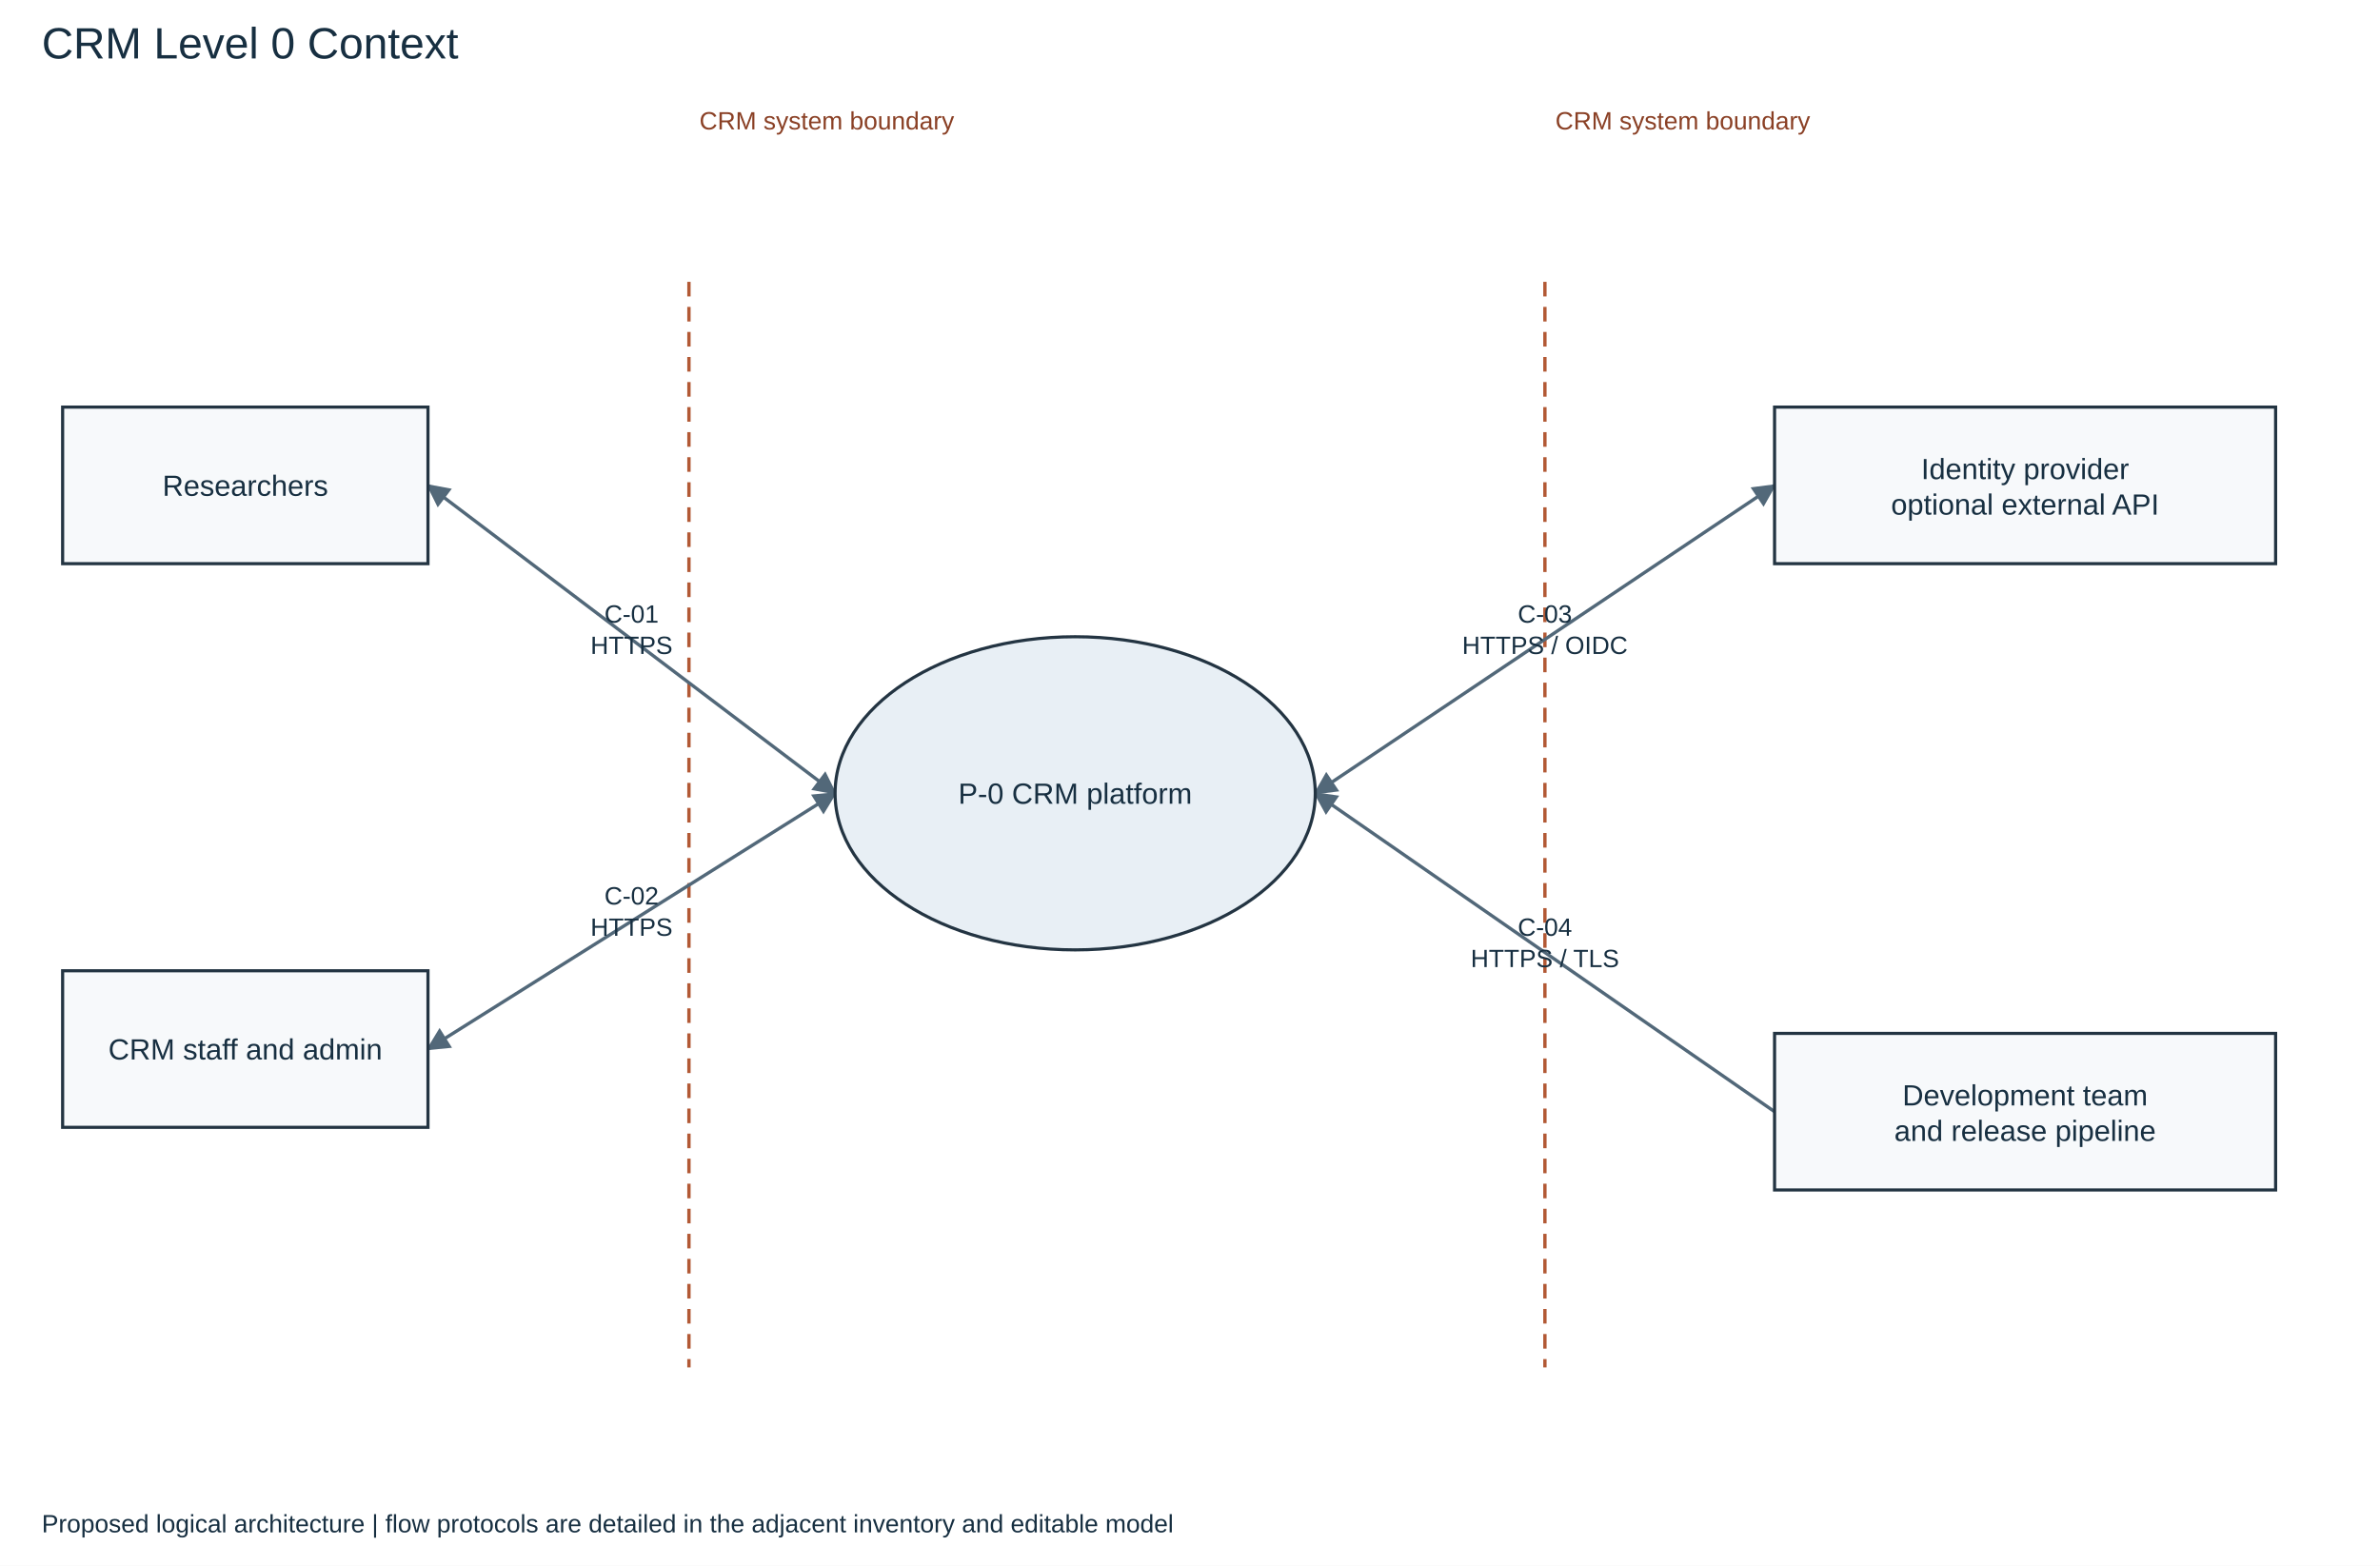
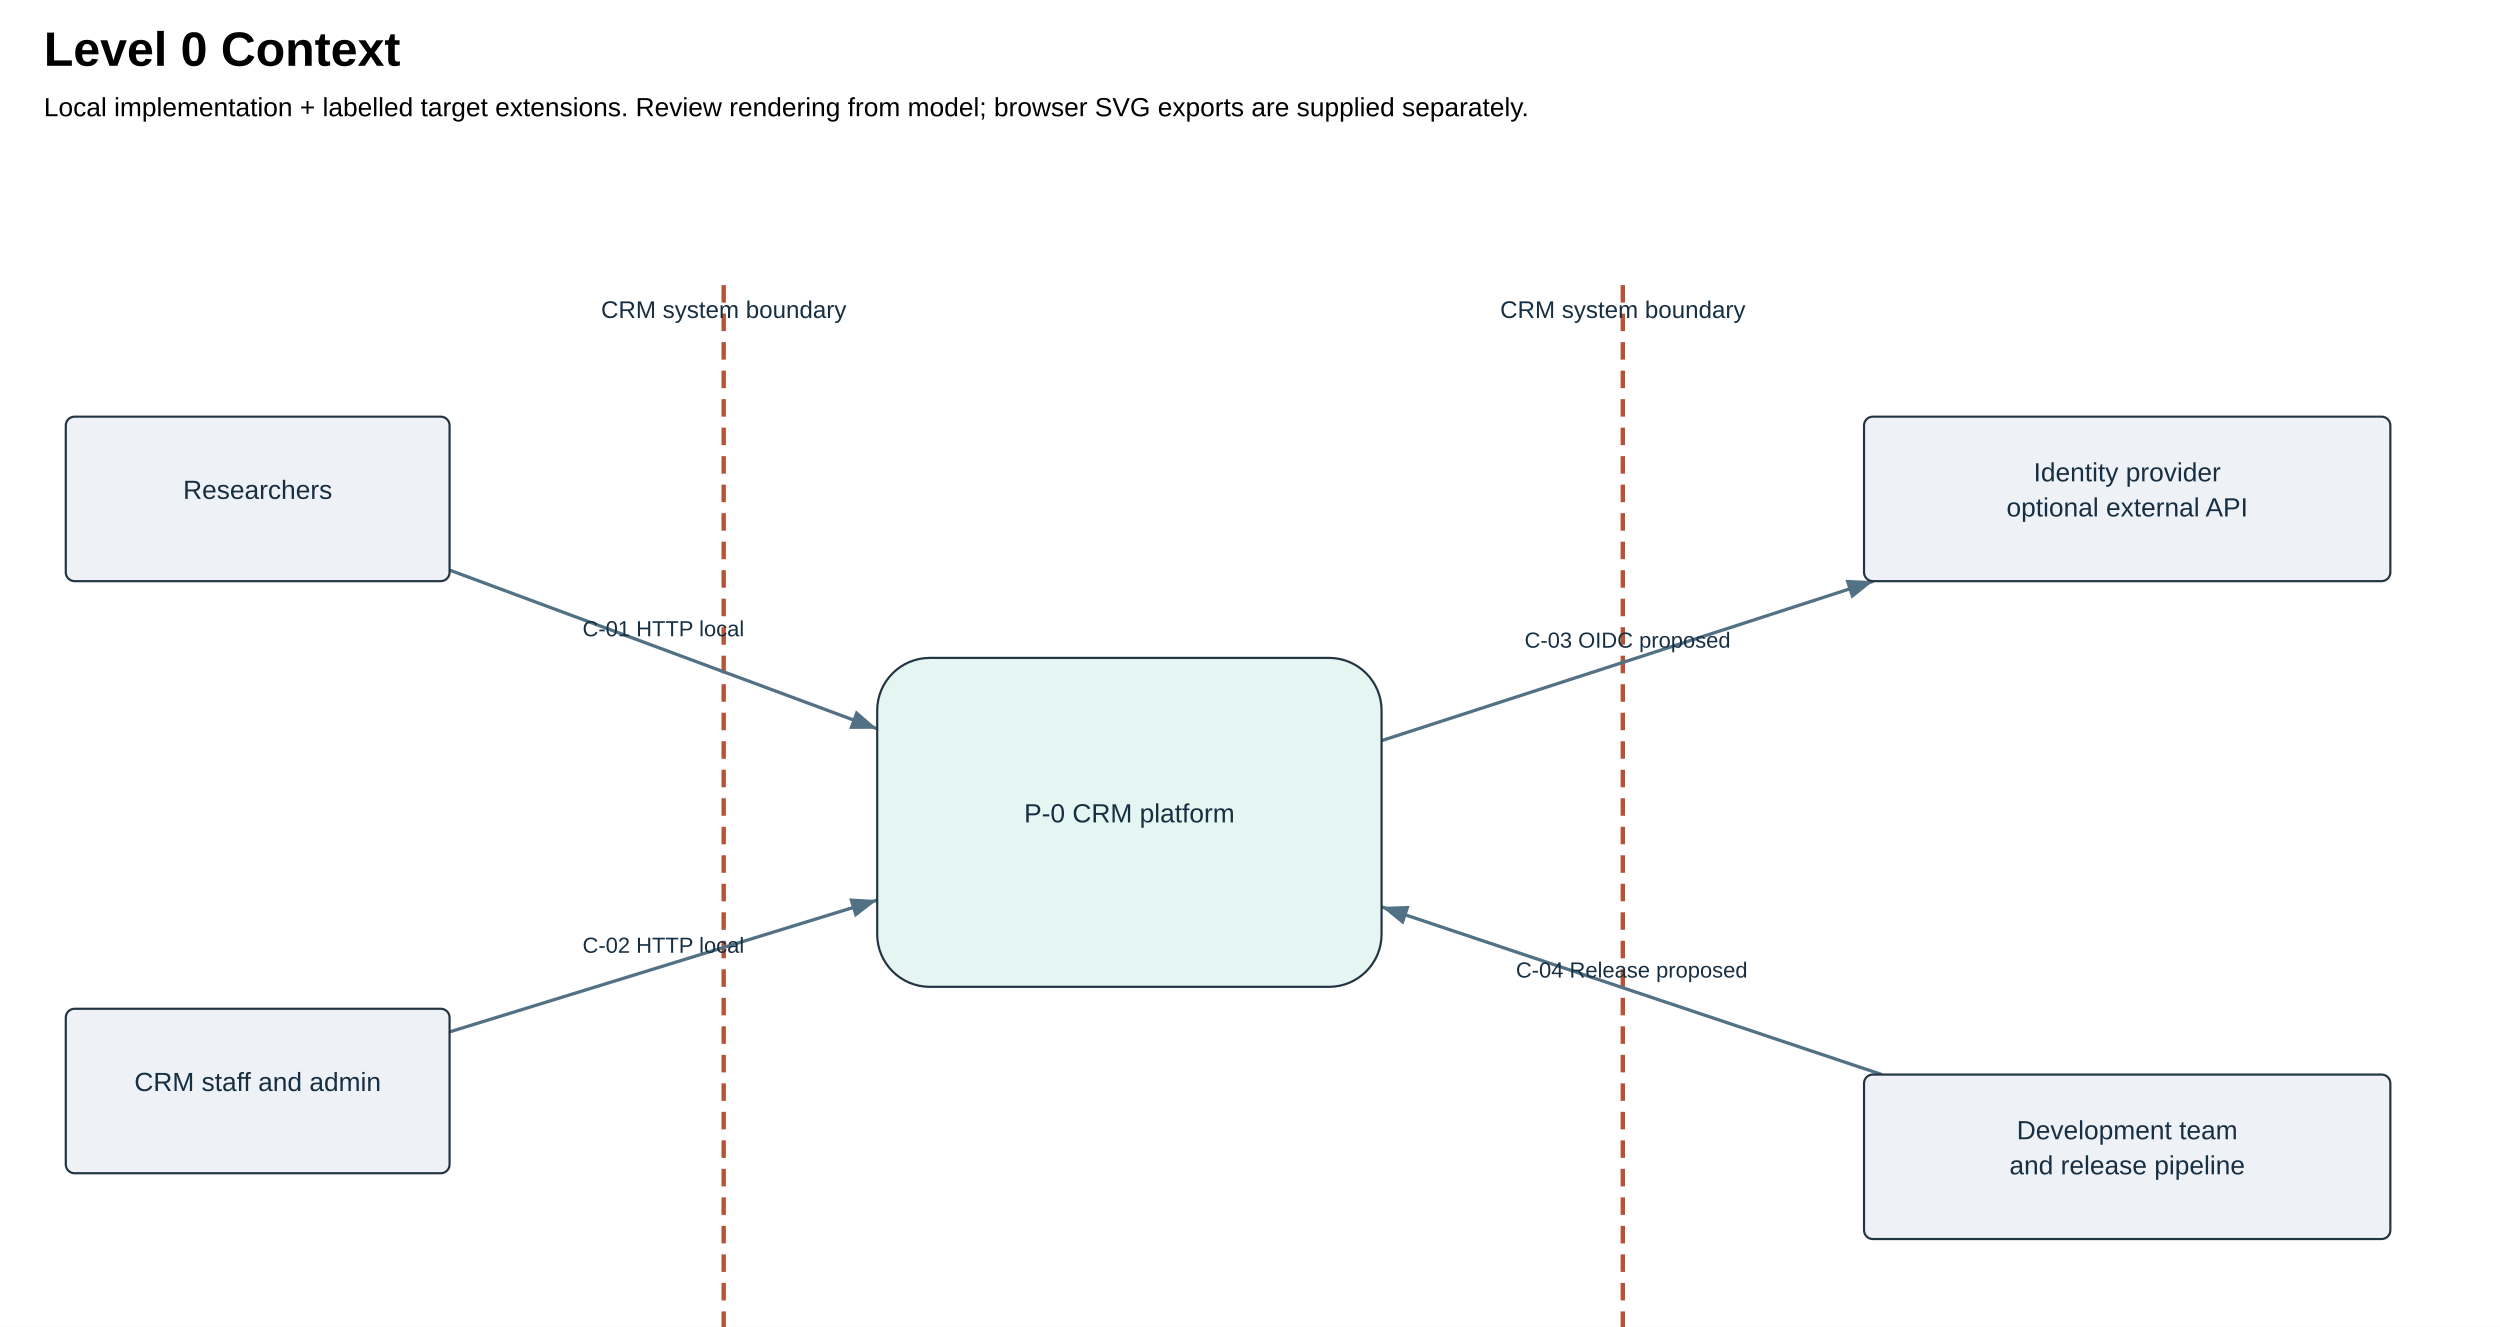
- <svg xmlns="http://www.w3.org/2000/svg" width="1140" height="750" viewBox="0 0 1140 750">
+ <svg xmlns="http://www.w3.org/2000/svg" width="1140" height="605" viewBox="0 -70 1140 605">
+   <rect x="0" y="-70" width="100%" height="100%" fill="white" />
  <defs>
-     <marker id="arrow" viewBox="0 0 10 10" refX="9" refY="5" markerWidth="7" markerHeight="7" orient="auto-start-reverse">
-       <path d="M 0 0 L 10 5 L 0 10 z" fill="#526879" />
+     <marker id="arrow" markerWidth="8" markerHeight="6" refX="8" refY="3" orient="auto">
+       <path d="M0,0 L8,3 L0,6" fill="#527184" />
    </marker>
  </defs>
-   <rect width="100%" height="100%" fill="white" />
-   <text x="20" y="28" text-anchor="start" font-family="Arial,sans-serif" font-size="21" fill="#172f41">CRM Level 0 Context</text>
-   <polyline points="330,135 330,655" fill="none" stroke="#b25935" stroke-width="1.6" stroke-dasharray="7 5" />
-   <text x="335" y="62" text-anchor="start" font-family="Arial,sans-serif" font-size="12" fill="#8a4025">CRM system boundary</text>
-   <polyline points="740,135 740,655" fill="none" stroke="#b25935" stroke-width="1.6" stroke-dasharray="7 5" />
-   <text x="745" y="62" text-anchor="start" font-family="Arial,sans-serif" font-size="12" fill="#8a4025">CRM system boundary</text>
-   <polyline points="205.0,232.5 400.0,380.0" fill="none" stroke="#526879" stroke-width="1.6" marker-end="url(#arrow)" marker-start="url(#arrow)" />
-   <text x="302.5" y="298.25" text-anchor="middle" font-family="Arial,sans-serif" font-size="12" fill="#172f41">C-01</text>
-   <text x="302.5" y="313.25" text-anchor="middle" font-family="Arial,sans-serif" font-size="12" fill="#172f41">HTTPS</text>
-   <polyline points="205.0,502.5 400.0,380.0" fill="none" stroke="#526879" stroke-width="1.6" marker-end="url(#arrow)" marker-start="url(#arrow)" />
-   <text x="302.5" y="433.25" text-anchor="middle" font-family="Arial,sans-serif" font-size="12" fill="#172f41">C-02</text>
-   <text x="302.5" y="448.25" text-anchor="middle" font-family="Arial,sans-serif" font-size="12" fill="#172f41">HTTPS</text>
-   <polyline points="630.0,380.0 850.0,232.5" fill="none" stroke="#526879" stroke-width="1.6" marker-end="url(#arrow)" marker-start="url(#arrow)" />
-   <text x="740.0" y="298.25" text-anchor="middle" font-family="Arial,sans-serif" font-size="12" fill="#172f41">C-03</text>
-   <text x="740.0" y="313.25" text-anchor="middle" font-family="Arial,sans-serif" font-size="12" fill="#172f41">HTTPS / OIDC</text>
-   <polyline points="850.0,532.5 630.0,380.0" fill="none" stroke="#526879" stroke-width="1.6" marker-end="url(#arrow)" />
-   <text x="740.0" y="448.25" text-anchor="middle" font-family="Arial,sans-serif" font-size="12" fill="#172f41">C-04</text>
-   <text x="740.0" y="463.25" text-anchor="middle" font-family="Arial,sans-serif" font-size="12" fill="#172f41">HTTPS / TLS</text>
-   <rect x="30" y="195" width="175" height="75" fill="#f7f9fb" stroke="#233442" stroke-width="1.5" />
-   <text x="117.5" y="237.5" text-anchor="middle" font-family="Arial,sans-serif" font-size="14" fill="#172f41">Researchers</text>
-   <rect x="30" y="465" width="175" height="75" fill="#f7f9fb" stroke="#233442" stroke-width="1.5" />
-   <text x="117.5" y="507.5" text-anchor="middle" font-family="Arial,sans-serif" font-size="14" fill="#172f41">CRM staff and admin</text>
-   <ellipse cx="515.0" cy="380.0" rx="115.0" ry="75.0" fill="#e8eff5" stroke="#233442" stroke-width="1.5" />
-   <text x="515.0" y="385.0" text-anchor="middle" font-family="Arial,sans-serif" font-size="14" fill="#172f41">P-0 CRM platform</text>
-   <rect x="850" y="195" width="240" height="75" fill="#f7f9fb" stroke="#233442" stroke-width="1.5" />
-   <text x="970.0" y="229.5" text-anchor="middle" font-family="Arial,sans-serif" font-size="14" fill="#172f41">Identity provider</text>
-   <text x="970.0" y="246.5" text-anchor="middle" font-family="Arial,sans-serif" font-size="14" fill="#172f41">optional external API</text>
-   <rect x="850" y="495" width="240" height="75" fill="#f7f9fb" stroke="#233442" stroke-width="1.5" />
-   <text x="970.0" y="529.5" text-anchor="middle" font-family="Arial,sans-serif" font-size="14" fill="#172f41">Development team</text>
-   <text x="970.0" y="546.5" text-anchor="middle" font-family="Arial,sans-serif" font-size="14" fill="#172f41">and release pipeline</text>
-   <text x="20" y="734" text-anchor="start" font-family="Arial,sans-serif" font-size="12" fill="#172f41">Proposed logical architecture | flow protocols are detailed in the adjacent inventory and editable model</text>
+   <text x="20" y="-40" font-family="Arial" font-size="22" font-weight="bold">Level 0 Context</text>
+   <text x="20" y="-17" font-family="Arial" font-size="12">Local implementation + labelled target extensions. Review rendering from model; browser SVG exports are supplied separately.</text>
+   <line x1="330" y1="60" x2="330" y2="580" stroke="#b65236" stroke-width="2" stroke-dasharray="8 5" />
+   <text x="330.0" y="75" text-anchor="middle" font-family="Arial" font-size="11" fill="#172f42">CRM system boundary</text>
+   <line x1="740" y1="60" x2="740" y2="580" stroke="#b65236" stroke-width="2" stroke-dasharray="8 5" />
+   <text x="740.0" y="75" text-anchor="middle" font-family="Arial" font-size="11" fill="#172f42">CRM system boundary</text>
+   <polyline points="205.0,189.969 400.0,262.327" fill="none" stroke="#527184" stroke-width="1.5" marker-end="url(#arrow)" />
+   <text x="302.5" y="220.148" text-anchor="middle" font-family="Arial" font-size="10" fill="#172f42">C-01 HTTP local</text>
+   <polyline points="205.0,400.535 400.0,340.44" fill="none" stroke="#527184" stroke-width="1.5" marker-end="url(#arrow)" />
+   <text x="302.5" y="364.487" text-anchor="middle" font-family="Arial" font-size="10" fill="#172f42">C-02 HTTP local</text>
+   <polyline points="630.0,267.72 854.322,195.0" fill="none" stroke="#527184" stroke-width="1.5" marker-end="url(#arrow)" />
+   <text x="742.161" y="225.36" text-anchor="middle" font-family="Arial" font-size="10" fill="#172f42">C-03 OIDC proposed</text>
+   <polyline points="858.115,420.0 630.0,343.544" fill="none" stroke="#527184" stroke-width="1.5" marker-end="url(#arrow)" />
+   <text x="744.057" y="375.772" text-anchor="middle" font-family="Arial" font-size="10" fill="#172f42">C-04 Release proposed</text>
+   <rect x="30" y="120" width="175" height="75" rx="4" fill="#eef2f6" stroke="#233442" />
+   <text x="117.5" y="157.5" text-anchor="middle" font-family="Arial" font-size="12" fill="#172f42">Researchers</text>
+   <rect x="30" y="390" width="175" height="75" rx="4" fill="#eef2f6" stroke="#233442" />
+   <text x="117.5" y="427.5" text-anchor="middle" font-family="Arial" font-size="12" fill="#172f42">CRM staff and admin</text>
+   <rect x="400" y="230" width="230" height="150" rx="24" fill="#e4f5f2" stroke="#233442" />
+   <text x="515.0" y="305.0" text-anchor="middle" font-family="Arial" font-size="12" fill="#172f42">P-0 CRM platform</text>
+   <rect x="850" y="120" width="240" height="75" rx="4" fill="#eef2f6" stroke="#233442" />
+   <text x="970.0" y="149.5" text-anchor="middle" font-family="Arial" font-size="12" fill="#172f42">Identity provider</text>
+   <text x="970.0" y="165.5" text-anchor="middle" font-family="Arial" font-size="12" fill="#172f42">optional external API</text>
+   <rect x="850" y="420" width="240" height="75" rx="4" fill="#eef2f6" stroke="#233442" />
+   <text x="970.0" y="449.5" text-anchor="middle" font-family="Arial" font-size="12" fill="#172f42">Development team</text>
+   <text x="970.0" y="465.5" text-anchor="middle" font-family="Arial" font-size="12" fill="#172f42">and release pipeline</text>
</svg>
